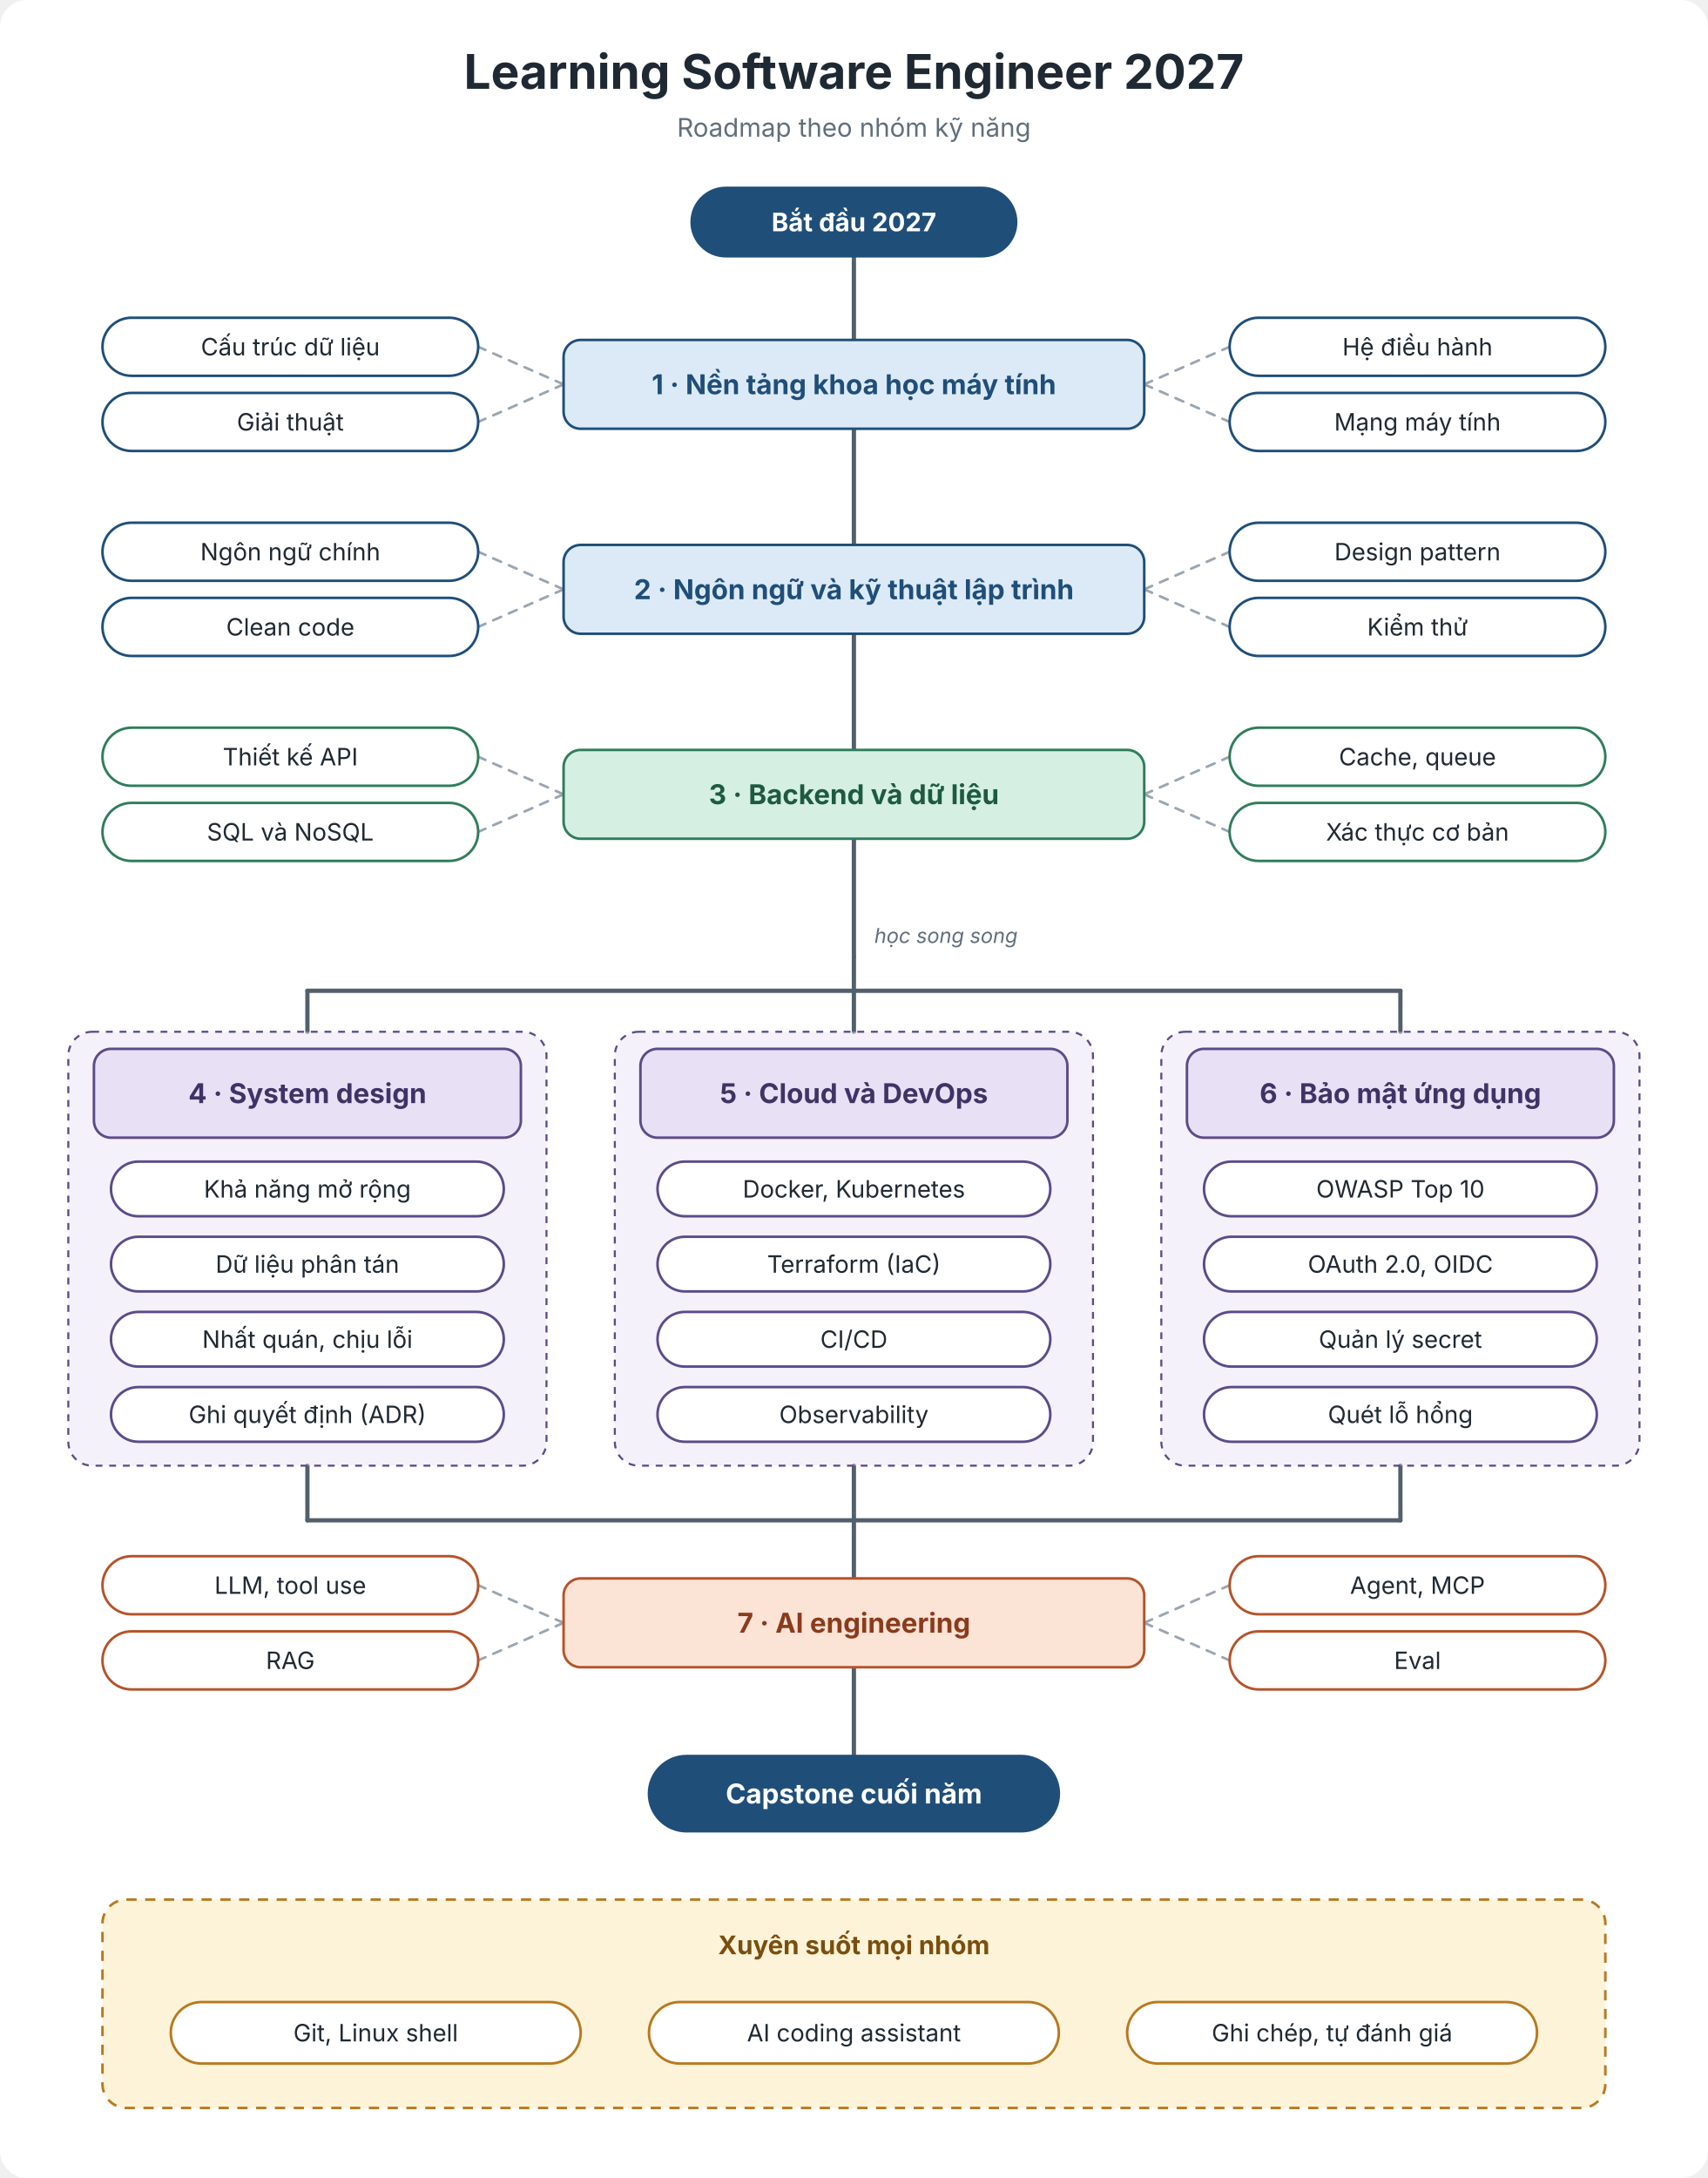
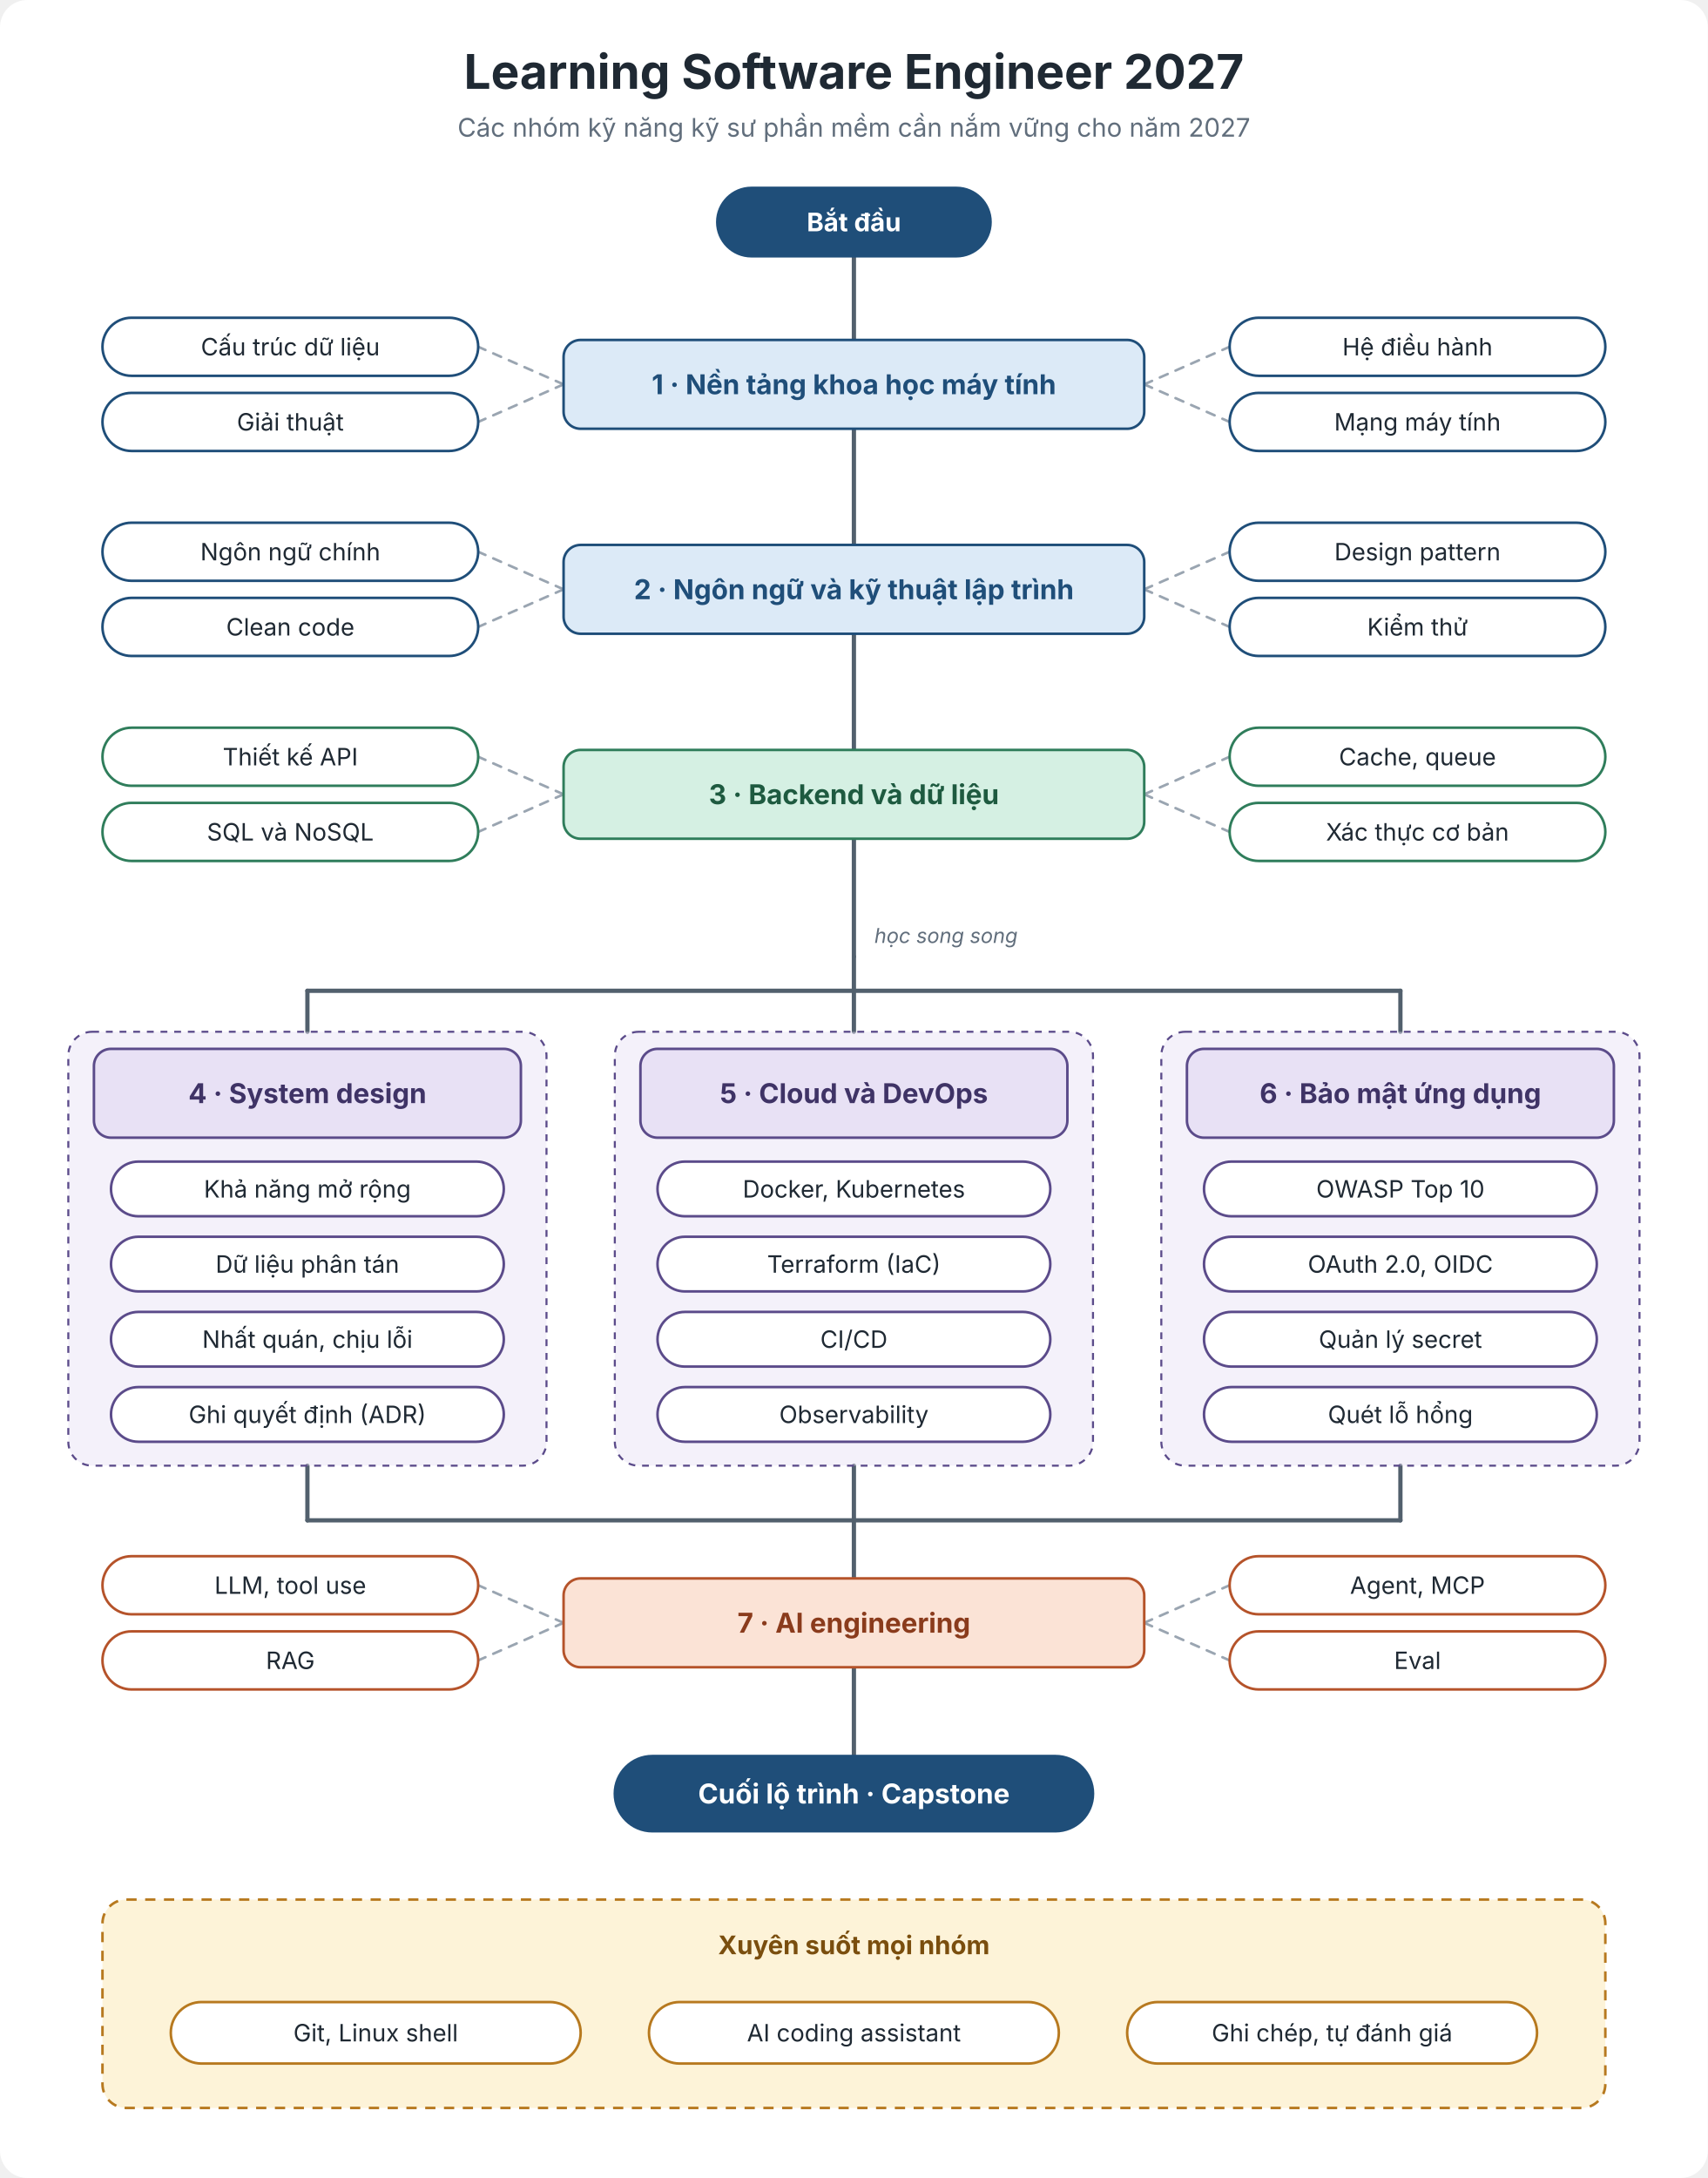
<svg xmlns="http://www.w3.org/2000/svg" viewBox="0 0 1000 1275" width="1000" height="1275" font-family="Inter, 'Segoe UI', Roboto, Helvetica, Arial, sans-serif">
  <rect width="1000" height="1275" rx="16" fill="#FFFFFF" />
  <text x="500" y="52" text-anchor="middle" font-size="28" font-weight="700" fill="#1F2933">Learning Software Engineer 2027</text>
-   <text x="500" y="80" text-anchor="middle" font-size="15" fill="#616E7C">Roadmap theo nhóm kỹ năng</text>
+   <text x="500" y="80" text-anchor="middle" font-size="15" fill="#616E7C">Các nhóm kỹ năng kỹ sư phần mềm cần nắm vững cho năm 2027</text>
  <line x1="500" y1="130" x2="500" y2="560" stroke="#52606D" stroke-width="2.5" stroke-linecap="round" />
  <line x1="180" y1="580" x2="820" y2="580" stroke="#52606D" stroke-width="2.5" stroke-linecap="round" />
  <line x1="180" y1="580" x2="180" y2="604" stroke="#52606D" stroke-width="2.5" stroke-linecap="round" />
  <line x1="500" y1="560" x2="500" y2="604" stroke="#52606D" stroke-width="2.5" stroke-linecap="round" />
  <line x1="820" y1="580" x2="820" y2="604" stroke="#52606D" stroke-width="2.5" stroke-linecap="round" />
  <line x1="180" y1="858" x2="180" y2="890" stroke="#52606D" stroke-width="2.5" stroke-linecap="round" />
  <line x1="500" y1="858" x2="500" y2="890" stroke="#52606D" stroke-width="2.5" stroke-linecap="round" />
  <line x1="820" y1="858" x2="820" y2="890" stroke="#52606D" stroke-width="2.5" stroke-linecap="round" />
  <line x1="180" y1="890" x2="820" y2="890" stroke="#52606D" stroke-width="2.5" stroke-linecap="round" />
  <line x1="500" y1="890" x2="500" y2="1050" stroke="#52606D" stroke-width="2.5" stroke-linecap="round" />
-   <rect x="405.0" y="110.0" width="190" height="40" rx="20.0" fill="#1F4E79" stroke="#1F4E79" stroke-width="1.5" />
-   <text x="500" y="135.4" text-anchor="middle" font-size="15" font-weight="700" fill="#FFFFFF">Bắt đầu 2027</text>
+   <rect x="420.0" y="110.0" width="160" height="40" rx="20.0" fill="#1F4E79" stroke="#1F4E79" stroke-width="1.5" />
+   <text x="500" y="135.4" text-anchor="middle" font-size="15" font-weight="700" fill="#FFFFFF">Bắt đầu</text>
  <line x1="330" y1="225" x2="280" y2="203" stroke="#9AA5B1" stroke-width="1.5" stroke-dasharray="5 5" stroke-linecap="round" />
  <rect x="60.0" y="186.0" width="220" height="34" rx="17.0" fill="#FFFFFF" stroke="#1F4E79" stroke-width="1.5" />
  <text x="170" y="208.04" text-anchor="middle" font-size="14" fill="#1F2933">Cấu trúc dữ liệu</text>
  <line x1="330" y1="225" x2="280" y2="247" stroke="#9AA5B1" stroke-width="1.5" stroke-dasharray="5 5" stroke-linecap="round" />
  <rect x="60.0" y="230.0" width="220" height="34" rx="17.0" fill="#FFFFFF" stroke="#1F4E79" stroke-width="1.5" />
  <text x="170" y="252.04" text-anchor="middle" font-size="14" fill="#1F2933">Giải thuật</text>
  <line x1="670" y1="225" x2="720" y2="203" stroke="#9AA5B1" stroke-width="1.5" stroke-dasharray="5 5" stroke-linecap="round" />
  <rect x="720.0" y="186.0" width="220" height="34" rx="17.0" fill="#FFFFFF" stroke="#1F4E79" stroke-width="1.5" />
  <text x="830" y="208.04" text-anchor="middle" font-size="14" fill="#1F2933">Hệ điều hành</text>
  <line x1="670" y1="225" x2="720" y2="247" stroke="#9AA5B1" stroke-width="1.5" stroke-dasharray="5 5" stroke-linecap="round" />
  <rect x="720.0" y="230.0" width="220" height="34" rx="17.0" fill="#FFFFFF" stroke="#1F4E79" stroke-width="1.5" />
  <text x="830" y="252.04" text-anchor="middle" font-size="14" fill="#1F2933">Mạng máy tính</text>
  <rect x="330.0" y="199.0" width="340" height="52" rx="10" fill="#DCEAF7" stroke="#1F4E79" stroke-width="1.5" />
  <text x="500" y="230.76" text-anchor="middle" font-size="16" font-weight="700" fill="#1F4E79">1 · Nền tảng khoa học máy tính</text>
  <line x1="330" y1="345" x2="280" y2="323" stroke="#9AA5B1" stroke-width="1.5" stroke-dasharray="5 5" stroke-linecap="round" />
  <rect x="60.0" y="306.0" width="220" height="34" rx="17.0" fill="#FFFFFF" stroke="#1F4E79" stroke-width="1.5" />
  <text x="170" y="328.04" text-anchor="middle" font-size="14" fill="#1F2933">Ngôn ngữ chính</text>
  <line x1="330" y1="345" x2="280" y2="367" stroke="#9AA5B1" stroke-width="1.5" stroke-dasharray="5 5" stroke-linecap="round" />
  <rect x="60.0" y="350.0" width="220" height="34" rx="17.0" fill="#FFFFFF" stroke="#1F4E79" stroke-width="1.5" />
  <text x="170" y="372.04" text-anchor="middle" font-size="14" fill="#1F2933">Clean code</text>
  <line x1="670" y1="345" x2="720" y2="323" stroke="#9AA5B1" stroke-width="1.5" stroke-dasharray="5 5" stroke-linecap="round" />
  <rect x="720.0" y="306.0" width="220" height="34" rx="17.0" fill="#FFFFFF" stroke="#1F4E79" stroke-width="1.5" />
  <text x="830" y="328.04" text-anchor="middle" font-size="14" fill="#1F2933">Design pattern</text>
  <line x1="670" y1="345" x2="720" y2="367" stroke="#9AA5B1" stroke-width="1.5" stroke-dasharray="5 5" stroke-linecap="round" />
  <rect x="720.0" y="350.0" width="220" height="34" rx="17.0" fill="#FFFFFF" stroke="#1F4E79" stroke-width="1.5" />
  <text x="830" y="372.04" text-anchor="middle" font-size="14" fill="#1F2933">Kiểm thử</text>
  <rect x="330.0" y="319.0" width="340" height="52" rx="10" fill="#DCEAF7" stroke="#1F4E79" stroke-width="1.5" />
  <text x="500" y="350.76" text-anchor="middle" font-size="16" font-weight="700" fill="#1F4E79">2 · Ngôn ngữ và kỹ thuật lập trình</text>
  <line x1="330" y1="465" x2="280" y2="443" stroke="#9AA5B1" stroke-width="1.5" stroke-dasharray="5 5" stroke-linecap="round" />
  <rect x="60.0" y="426.0" width="220" height="34" rx="17.0" fill="#FFFFFF" stroke="#2F7D5B" stroke-width="1.5" />
  <text x="170" y="448.04" text-anchor="middle" font-size="14" fill="#1F2933">Thiết kế API</text>
  <line x1="330" y1="465" x2="280" y2="487" stroke="#9AA5B1" stroke-width="1.5" stroke-dasharray="5 5" stroke-linecap="round" />
  <rect x="60.0" y="470.0" width="220" height="34" rx="17.0" fill="#FFFFFF" stroke="#2F7D5B" stroke-width="1.5" />
  <text x="170" y="492.04" text-anchor="middle" font-size="14" fill="#1F2933">SQL và NoSQL</text>
  <line x1="670" y1="465" x2="720" y2="443" stroke="#9AA5B1" stroke-width="1.5" stroke-dasharray="5 5" stroke-linecap="round" />
  <rect x="720.0" y="426.0" width="220" height="34" rx="17.0" fill="#FFFFFF" stroke="#2F7D5B" stroke-width="1.5" />
  <text x="830" y="448.04" text-anchor="middle" font-size="14" fill="#1F2933">Cache, queue</text>
  <line x1="670" y1="465" x2="720" y2="487" stroke="#9AA5B1" stroke-width="1.5" stroke-dasharray="5 5" stroke-linecap="round" />
  <rect x="720.0" y="470.0" width="220" height="34" rx="17.0" fill="#FFFFFF" stroke="#2F7D5B" stroke-width="1.5" />
  <text x="830" y="492.04" text-anchor="middle" font-size="14" fill="#1F2933">Xác thực cơ bản</text>
  <rect x="330.0" y="439.0" width="340" height="52" rx="10" fill="#D5F0E3" stroke="#2F7D5B" stroke-width="1.5" />
  <text x="500" y="470.76" text-anchor="middle" font-size="16" font-weight="700" fill="#1E5A40">3 · Backend và dữ liệu</text>
  <text x="512" y="552" text-anchor="start" font-size="12" fill="#616E7C" font-style="italic">học song song</text>
  <rect x="40" y="604" width="280" height="254" rx="14" fill="#E8E1F5" fill-opacity="0.45" stroke="#5B4B8A" stroke-width="1.2" stroke-dasharray="4 4" />
  <rect x="55.0" y="614.0" width="250" height="52" rx="10" fill="#E8E1F5" stroke="#5B4B8A" stroke-width="1.5" />
  <text x="180" y="645.76" text-anchor="middle" font-size="16" font-weight="700" fill="#3F3366">4 · System design</text>
  <rect x="65.0" y="680.0" width="230" height="32" rx="16.0" fill="#FFFFFF" stroke="#5B4B8A" stroke-width="1.5" />
  <text x="180" y="701.04" text-anchor="middle" font-size="14" fill="#1F2933">Khả năng mở rộng</text>
  <rect x="65.0" y="724.0" width="230" height="32" rx="16.0" fill="#FFFFFF" stroke="#5B4B8A" stroke-width="1.5" />
  <text x="180" y="745.04" text-anchor="middle" font-size="14" fill="#1F2933">Dữ liệu phân tán</text>
  <rect x="65.0" y="768.0" width="230" height="32" rx="16.0" fill="#FFFFFF" stroke="#5B4B8A" stroke-width="1.5" />
  <text x="180" y="789.04" text-anchor="middle" font-size="14" fill="#1F2933">Nhất quán, chịu lỗi</text>
  <rect x="65.0" y="812.0" width="230" height="32" rx="16.0" fill="#FFFFFF" stroke="#5B4B8A" stroke-width="1.5" />
  <text x="180" y="833.04" text-anchor="middle" font-size="14" fill="#1F2933">Ghi quyết định (ADR)</text>
  <rect x="360" y="604" width="280" height="254" rx="14" fill="#E8E1F5" fill-opacity="0.45" stroke="#5B4B8A" stroke-width="1.2" stroke-dasharray="4 4" />
  <rect x="375.0" y="614.0" width="250" height="52" rx="10" fill="#E8E1F5" stroke="#5B4B8A" stroke-width="1.5" />
  <text x="500" y="645.76" text-anchor="middle" font-size="16" font-weight="700" fill="#3F3366">5 · Cloud và DevOps</text>
  <rect x="385.0" y="680.0" width="230" height="32" rx="16.0" fill="#FFFFFF" stroke="#5B4B8A" stroke-width="1.5" />
  <text x="500" y="701.04" text-anchor="middle" font-size="14" fill="#1F2933">Docker, Kubernetes</text>
  <rect x="385.0" y="724.0" width="230" height="32" rx="16.0" fill="#FFFFFF" stroke="#5B4B8A" stroke-width="1.5" />
  <text x="500" y="745.04" text-anchor="middle" font-size="14" fill="#1F2933">Terraform (IaC)</text>
  <rect x="385.0" y="768.0" width="230" height="32" rx="16.0" fill="#FFFFFF" stroke="#5B4B8A" stroke-width="1.5" />
  <text x="500" y="789.04" text-anchor="middle" font-size="14" fill="#1F2933">CI/CD</text>
  <rect x="385.0" y="812.0" width="230" height="32" rx="16.0" fill="#FFFFFF" stroke="#5B4B8A" stroke-width="1.5" />
  <text x="500" y="833.04" text-anchor="middle" font-size="14" fill="#1F2933">Observability</text>
  <rect x="680" y="604" width="280" height="254" rx="14" fill="#E8E1F5" fill-opacity="0.45" stroke="#5B4B8A" stroke-width="1.2" stroke-dasharray="4 4" />
  <rect x="695.0" y="614.0" width="250" height="52" rx="10" fill="#E8E1F5" stroke="#5B4B8A" stroke-width="1.5" />
  <text x="820" y="645.76" text-anchor="middle" font-size="16" font-weight="700" fill="#3F3366">6 · Bảo mật ứng dụng</text>
  <rect x="705.0" y="680.0" width="230" height="32" rx="16.0" fill="#FFFFFF" stroke="#5B4B8A" stroke-width="1.5" />
  <text x="820" y="701.04" text-anchor="middle" font-size="14" fill="#1F2933">OWASP Top 10</text>
  <rect x="705.0" y="724.0" width="230" height="32" rx="16.0" fill="#FFFFFF" stroke="#5B4B8A" stroke-width="1.5" />
  <text x="820" y="745.04" text-anchor="middle" font-size="14" fill="#1F2933">OAuth 2.0, OIDC</text>
  <rect x="705.0" y="768.0" width="230" height="32" rx="16.0" fill="#FFFFFF" stroke="#5B4B8A" stroke-width="1.5" />
  <text x="820" y="789.04" text-anchor="middle" font-size="14" fill="#1F2933">Quản lý secret</text>
  <rect x="705.0" y="812.0" width="230" height="32" rx="16.0" fill="#FFFFFF" stroke="#5B4B8A" stroke-width="1.5" />
  <text x="820" y="833.04" text-anchor="middle" font-size="14" fill="#1F2933">Quét lỗ hổng</text>
  <line x1="330" y1="950" x2="280" y2="928" stroke="#9AA5B1" stroke-width="1.5" stroke-dasharray="5 5" stroke-linecap="round" />
  <rect x="60.0" y="911.0" width="220" height="34" rx="17.0" fill="#FFFFFF" stroke="#B5532A" stroke-width="1.5" />
  <text x="170" y="933.04" text-anchor="middle" font-size="14" fill="#1F2933">LLM, tool use</text>
  <line x1="330" y1="950" x2="280" y2="972" stroke="#9AA5B1" stroke-width="1.5" stroke-dasharray="5 5" stroke-linecap="round" />
  <rect x="60.0" y="955.0" width="220" height="34" rx="17.0" fill="#FFFFFF" stroke="#B5532A" stroke-width="1.5" />
  <text x="170" y="977.04" text-anchor="middle" font-size="14" fill="#1F2933">RAG</text>
  <line x1="670" y1="950" x2="720" y2="928" stroke="#9AA5B1" stroke-width="1.5" stroke-dasharray="5 5" stroke-linecap="round" />
  <rect x="720.0" y="911.0" width="220" height="34" rx="17.0" fill="#FFFFFF" stroke="#B5532A" stroke-width="1.5" />
  <text x="830" y="933.04" text-anchor="middle" font-size="14" fill="#1F2933">Agent, MCP</text>
  <line x1="670" y1="950" x2="720" y2="972" stroke="#9AA5B1" stroke-width="1.5" stroke-dasharray="5 5" stroke-linecap="round" />
  <rect x="720.0" y="955.0" width="220" height="34" rx="17.0" fill="#FFFFFF" stroke="#B5532A" stroke-width="1.5" />
  <text x="830" y="977.04" text-anchor="middle" font-size="14" fill="#1F2933">Eval</text>
  <rect x="330.0" y="924.0" width="340" height="52" rx="10" fill="#FBE3D6" stroke="#B5532A" stroke-width="1.5" />
  <text x="500" y="955.76" text-anchor="middle" font-size="16" font-weight="700" fill="#8A3B1C">7 · AI engineering</text>
-   <rect x="380.0" y="1028.0" width="240" height="44" rx="22.0" fill="#1F4E79" stroke="#1F4E79" stroke-width="1.5" />
-   <text x="500" y="1055.76" text-anchor="middle" font-size="16" font-weight="700" fill="#FFFFFF">Capstone cuối năm</text>
+   <rect x="360.0" y="1028.0" width="280" height="44" rx="22.0" fill="#1F4E79" stroke="#1F4E79" stroke-width="1.5" />
+   <text x="500" y="1055.76" text-anchor="middle" font-size="16" font-weight="700" fill="#FFFFFF">Cuối lộ trình · Capstone</text>
  <rect x="60" y="1112" width="880" height="122" rx="14" fill="#FDF3D8" stroke="#B7791F" stroke-width="1.5" stroke-dasharray="6 5" />
  <text x="500" y="1144" text-anchor="middle" font-size="15" font-weight="700" fill="#7A4E0E">Xuyên suốt mọi nhóm</text>
  <rect x="100.0" y="1172.0" width="240" height="36" rx="18.0" fill="#FFFFFF" stroke="#B7791F" stroke-width="1.5" />
  <text x="220" y="1195.04" text-anchor="middle" font-size="14" fill="#1F2933">Git, Linux shell</text>
  <rect x="380.0" y="1172.0" width="240" height="36" rx="18.0" fill="#FFFFFF" stroke="#B7791F" stroke-width="1.5" />
  <text x="500" y="1195.04" text-anchor="middle" font-size="14" fill="#1F2933">AI coding assistant</text>
  <rect x="660.0" y="1172.0" width="240" height="36" rx="18.0" fill="#FFFFFF" stroke="#B7791F" stroke-width="1.5" />
  <text x="780" y="1195.04" text-anchor="middle" font-size="14" fill="#1F2933">Ghi chép, tự đánh giá</text>
</svg>
